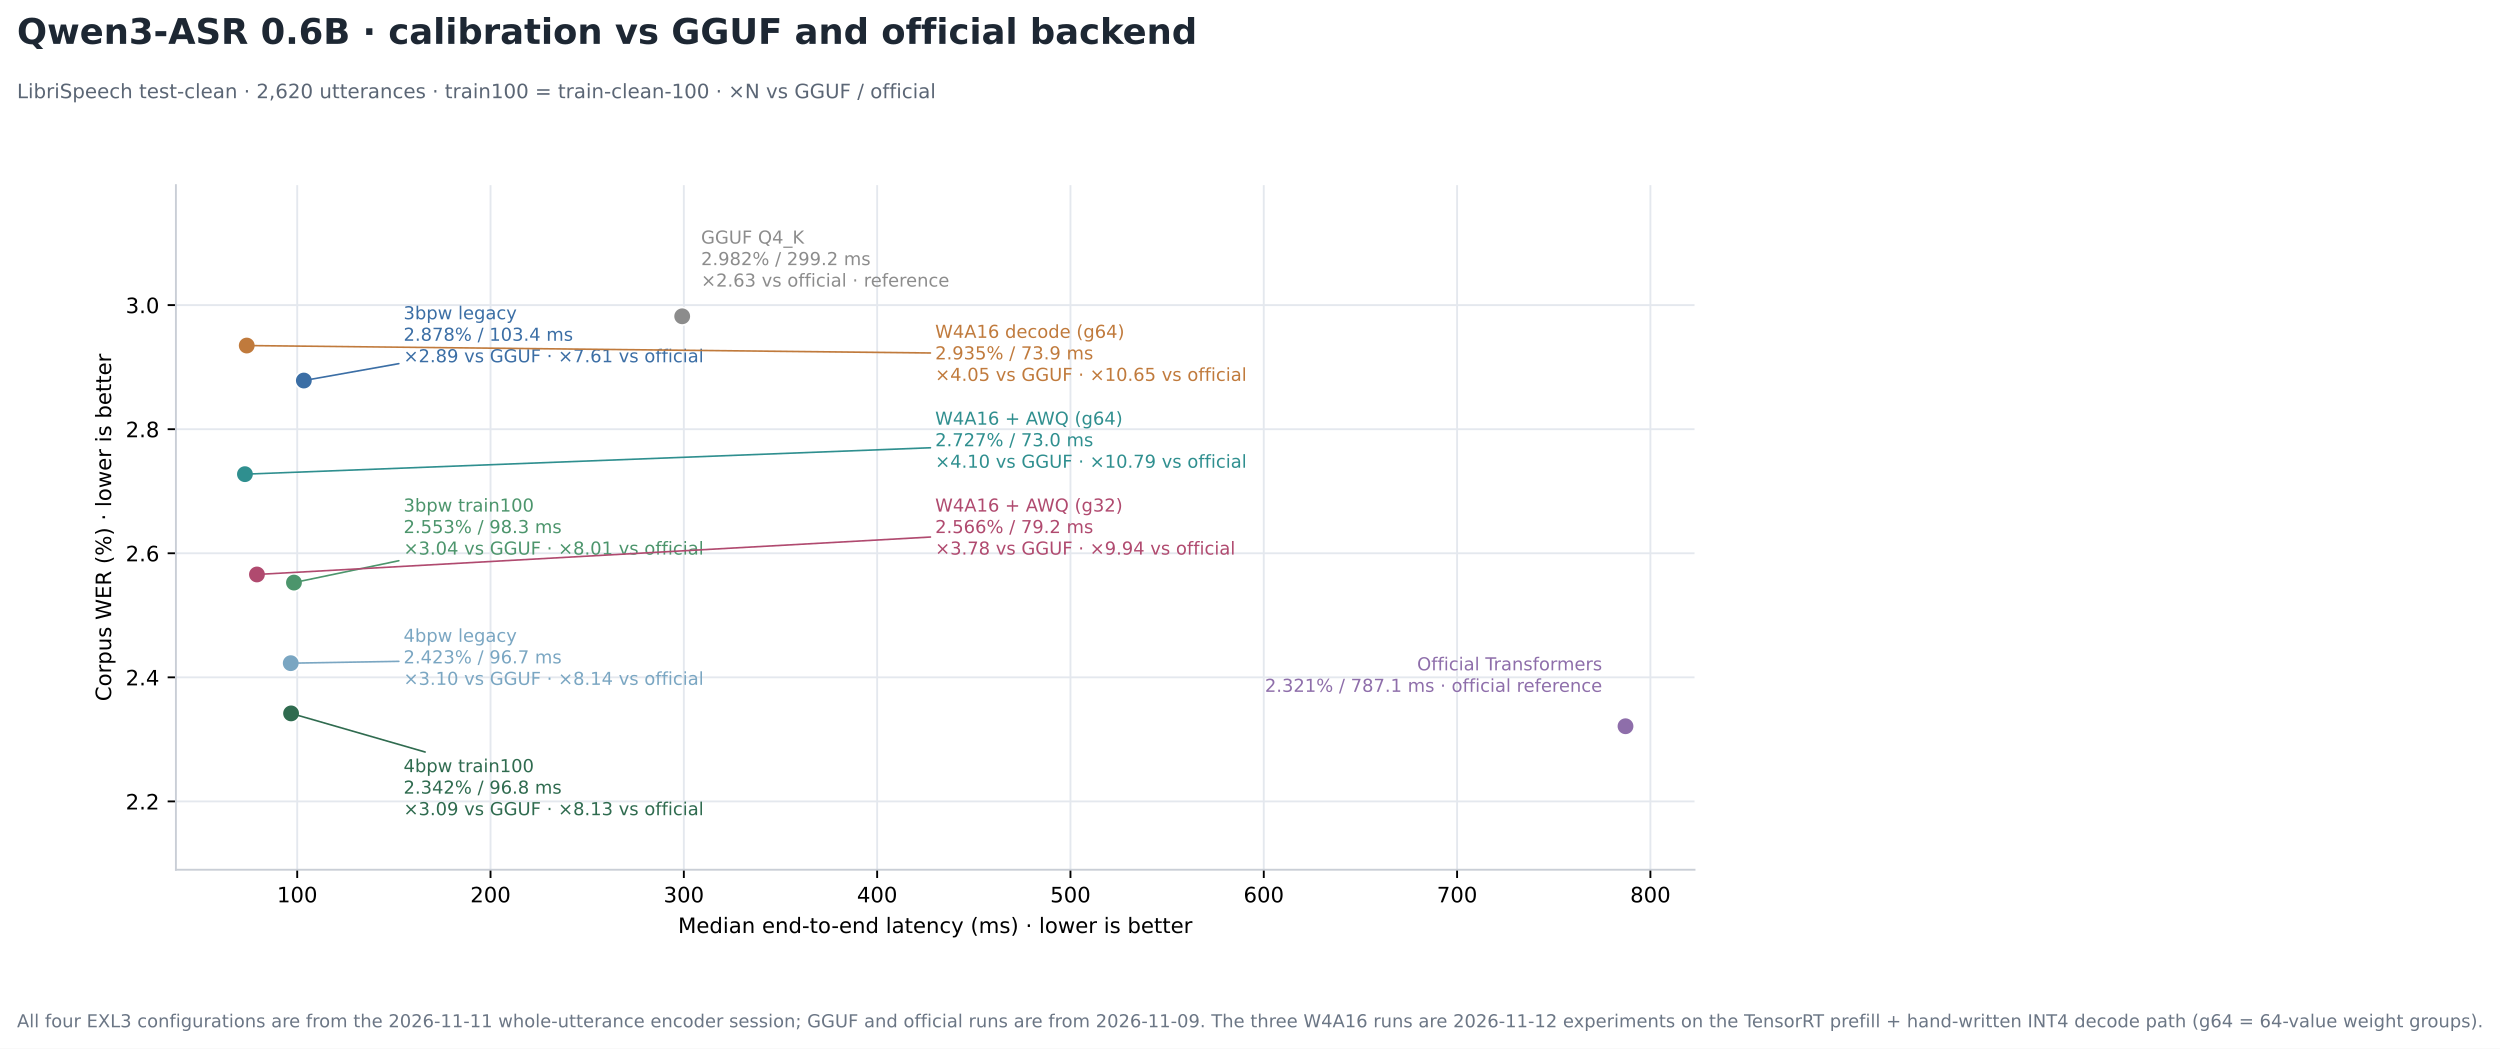
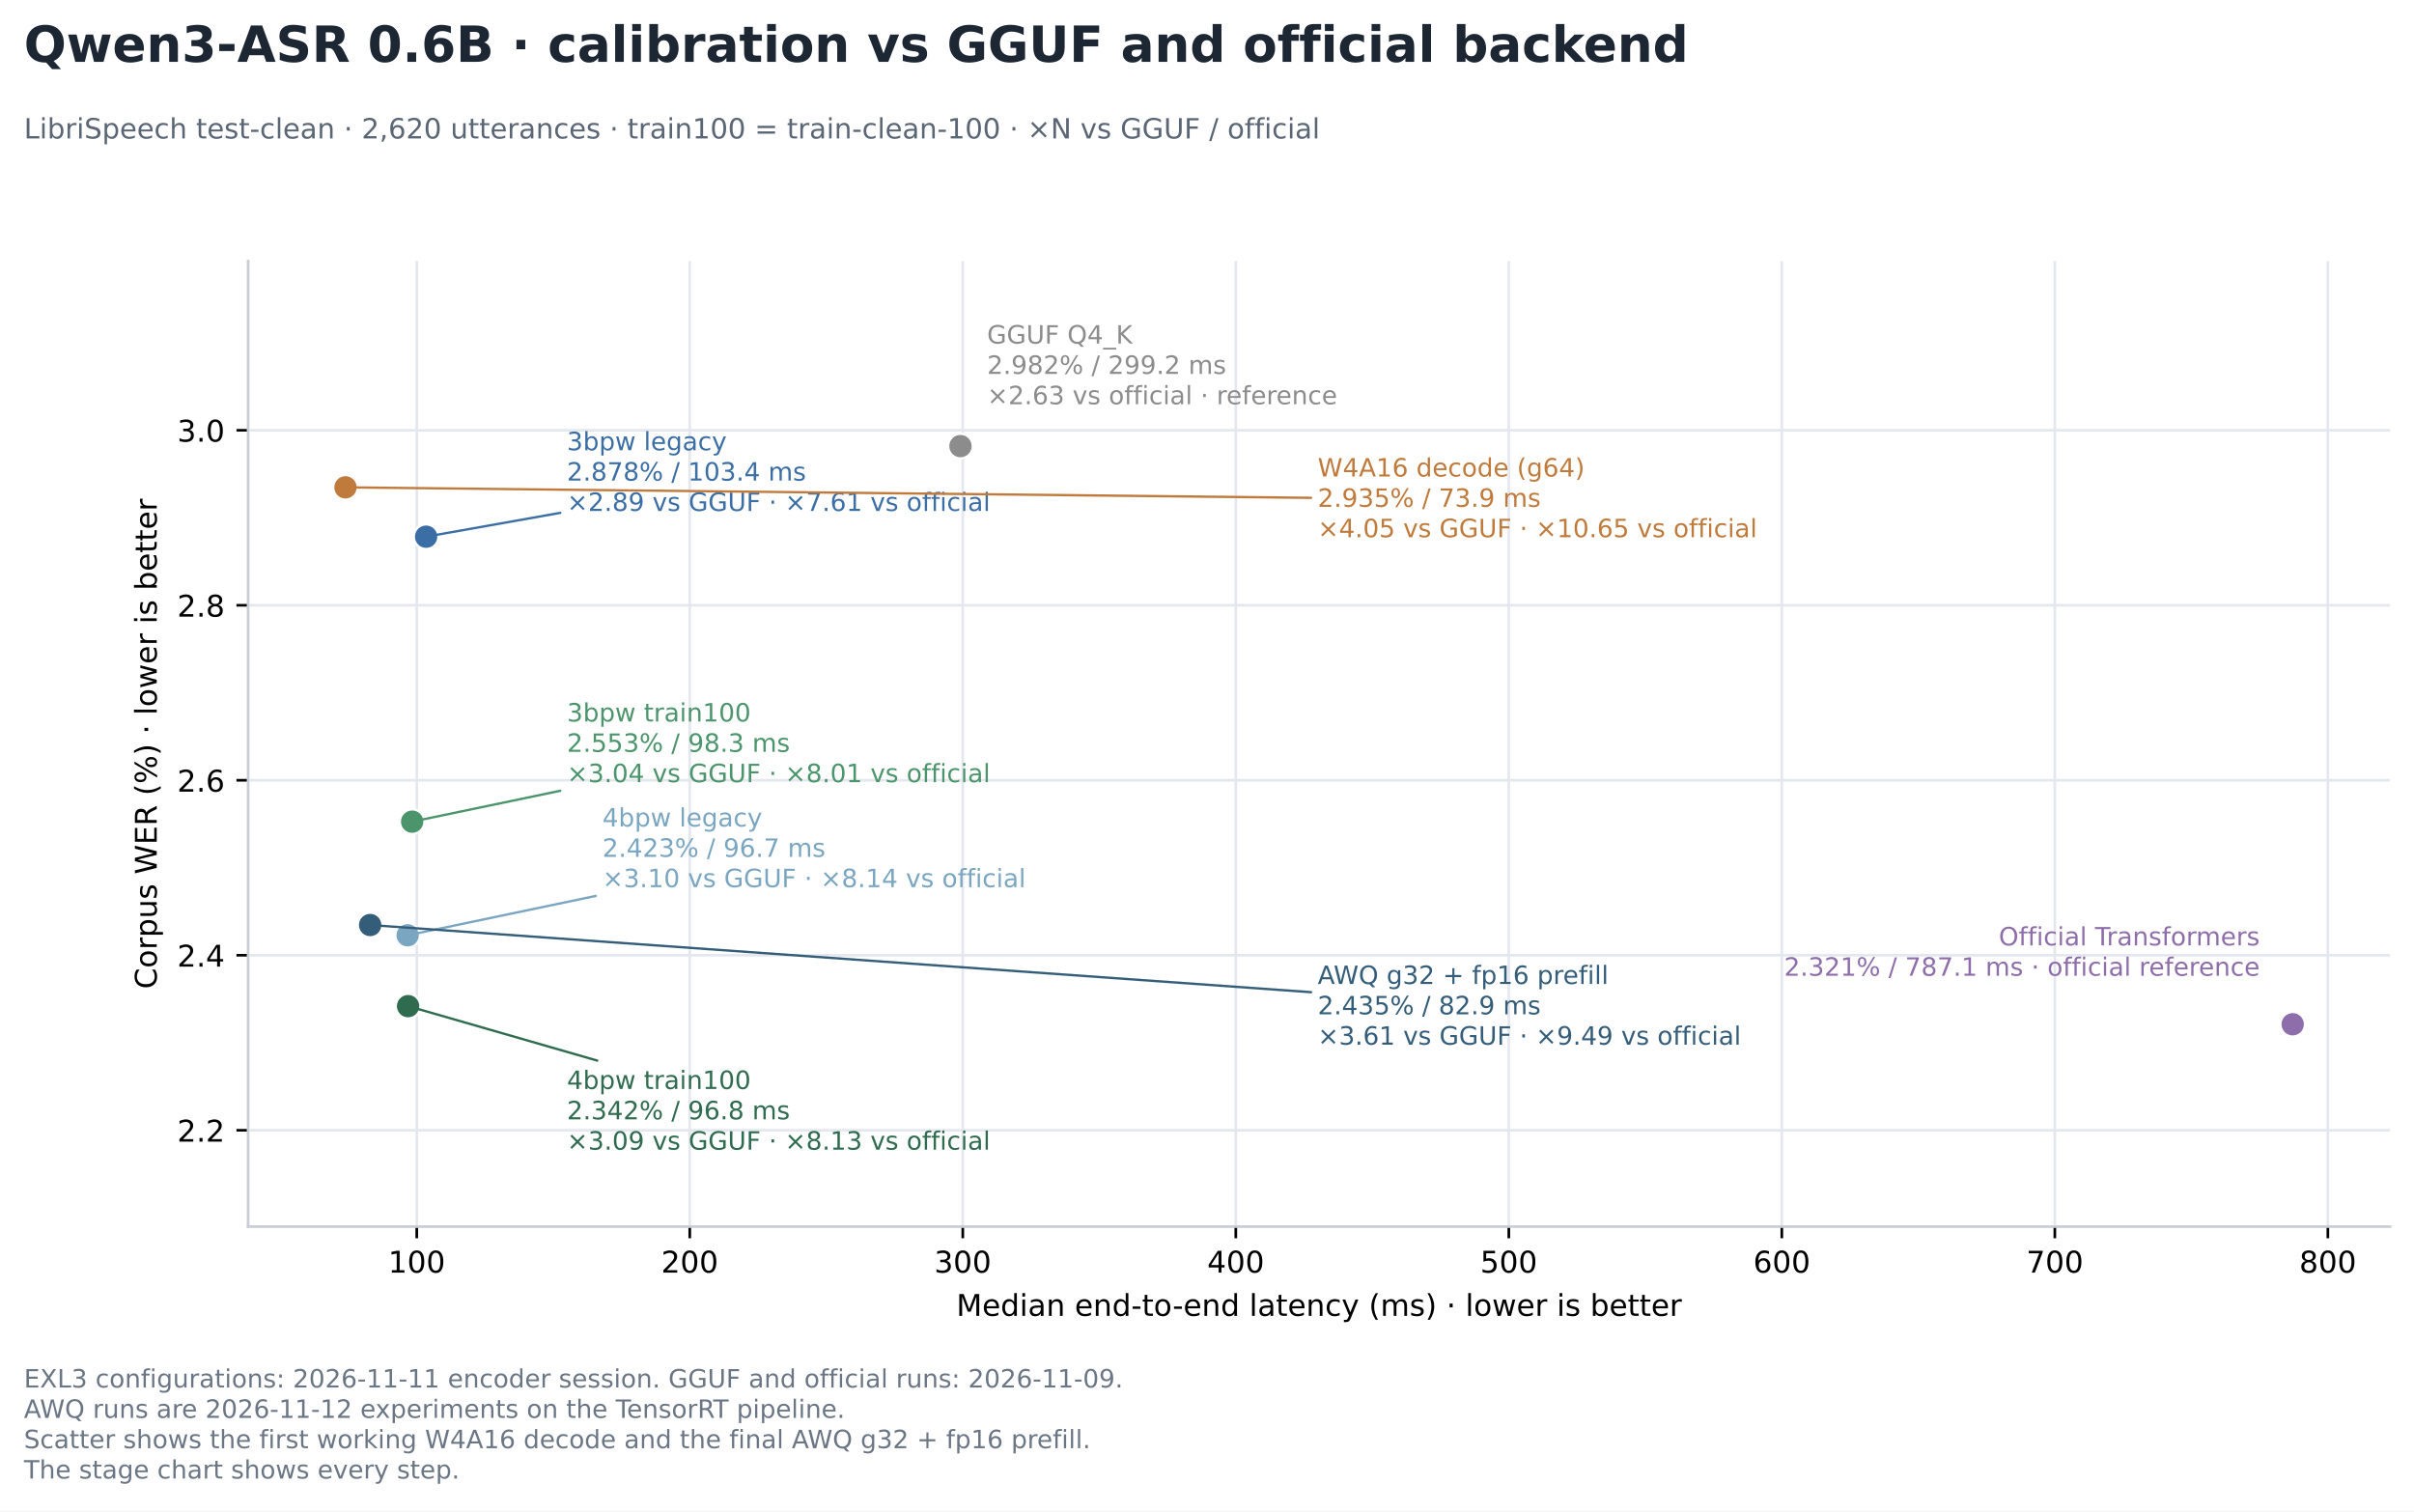
- <svg xmlns="http://www.w3.org/2000/svg" xmlns:xlink="http://www.w3.org/1999/xlink" width="1060.118pt" height="444.647pt" viewBox="0 0 1060.118 444.647" version="1.1">
+ <svg xmlns="http://www.w3.org/2000/svg" xmlns:xlink="http://www.w3.org/1999/xlink" width="725.76pt" height="454.342pt" viewBox="0 0 725.76 454.342" version="1.1">
  <defs>
    <style type="text/css">*{stroke-linejoin: round; stroke-linecap: butt}</style>
  </defs>
  <g id="figure_1">
    <g id="patch_1">
-       <path d="M 0 444.647 L 1060.118 444.647 L 1060.118 0 L 0 0 z " style="fill: #ffffff" />
+       <path d="M 0 454.342 L 725.76 454.342 L 725.76 0 L 0 0 z " style="fill: #ffffff" />
    </g>
    <g id="axes_1">
      <g id="patch_2">
        <path d="M 74.592 368.806 L 718.56 368.806 L 718.56 78.502 L 74.592 78.502 z " style="fill: #ffffff" />
      </g>
      <g id="matplotlib.axis_1">
        <g id="xtick_1">
          <g id="line2d_1">
-             <path d="M 126.031 368.806 L 126.031 78.502 " clip-path="url(#pb7c8c0ec8b)" style="fill: none; stroke: #e4e8ee; stroke-width: 0.8; stroke-linecap: square" />
+             <path d="M 125.294 368.806 L 125.294 78.502 " clip-path="url(#pd490fc5fcf)" style="fill: none; stroke: #e4e8ee; stroke-width: 0.8; stroke-linecap: square" />
          </g>
          <g id="line2d_2">
            <defs>
-               <path id="mf3221d4a2a" d="M 0 0 L 0 3.5 " style="stroke: #000000; stroke-width: 0.8" />
+               <path id="mea0644c648" d="M 0 0 L 0 3.5 " style="stroke: #000000; stroke-width: 0.8" />
            </defs>
            <g>
-               <use xlink:href="#mf3221d4a2a" x="126.031" y="368.806" style="stroke: #000000; stroke-width: 0.8" />
+               <use xlink:href="#mea0644c648" x="125.294" y="368.806" style="stroke: #000000; stroke-width: 0.8" />
            </g>
          </g>
          <g id="text_1">
-             <text style="font-size: 9px; font-family: 'DejaVu Sans'; text-anchor: middle" x="126.031" y="382.644" transform="rotate(-0 126.0313 382.6435)">100</text>
+             <text style="font-size: 9px; font-family: 'DejaVu Sans'; text-anchor: middle" x="125.294" y="382.644" transform="rotate(-0 125.2943 382.6435)">100</text>
          </g>
        </g>
        <g id="xtick_2">
          <g id="line2d_3">
-             <path d="M 208.005 368.806 L 208.005 78.502 " clip-path="url(#pb7c8c0ec8b)" style="fill: none; stroke: #e4e8ee; stroke-width: 0.8; stroke-linecap: square" />
+             <path d="M 207.375 368.806 L 207.375 78.502 " clip-path="url(#pd490fc5fcf)" style="fill: none; stroke: #e4e8ee; stroke-width: 0.8; stroke-linecap: square" />
          </g>
          <g id="line2d_4">
            <g>
-               <use xlink:href="#mf3221d4a2a" x="208.005" y="368.806" style="stroke: #000000; stroke-width: 0.8" />
+               <use xlink:href="#mea0644c648" x="207.375" y="368.806" style="stroke: #000000; stroke-width: 0.8" />
            </g>
          </g>
          <g id="text_2">
-             <text style="font-size: 9px; font-family: 'DejaVu Sans'; text-anchor: middle" x="208.005" y="382.644" transform="rotate(-0 208.005 382.6435)">200</text>
+             <text style="font-size: 9px; font-family: 'DejaVu Sans'; text-anchor: middle" x="207.375" y="382.644" transform="rotate(-0 207.3752 382.6435)">200</text>
          </g>
        </g>
        <g id="xtick_3">
          <g id="line2d_5">
-             <path d="M 289.979 368.806 L 289.979 78.502 " clip-path="url(#pb7c8c0ec8b)" style="fill: none; stroke: #e4e8ee; stroke-width: 0.8; stroke-linecap: square" />
+             <path d="M 289.456 368.806 L 289.456 78.502 " clip-path="url(#pd490fc5fcf)" style="fill: none; stroke: #e4e8ee; stroke-width: 0.8; stroke-linecap: square" />
          </g>
          <g id="line2d_6">
            <g>
-               <use xlink:href="#mf3221d4a2a" x="289.979" y="368.806" style="stroke: #000000; stroke-width: 0.8" />
+               <use xlink:href="#mea0644c648" x="289.456" y="368.806" style="stroke: #000000; stroke-width: 0.8" />
            </g>
          </g>
          <g id="text_3">
-             <text style="font-size: 9px; font-family: 'DejaVu Sans'; text-anchor: middle" x="289.979" y="382.644" transform="rotate(-0 289.9786 382.6435)">300</text>
+             <text style="font-size: 9px; font-family: 'DejaVu Sans'; text-anchor: middle" x="289.456" y="382.644" transform="rotate(-0 289.4561 382.6435)">300</text>
          </g>
        </g>
        <g id="xtick_4">
          <g id="line2d_7">
-             <path d="M 371.952 368.806 L 371.952 78.502 " clip-path="url(#pb7c8c0ec8b)" style="fill: none; stroke: #e4e8ee; stroke-width: 0.8; stroke-linecap: square" />
+             <path d="M 371.537 368.806 L 371.537 78.502 " clip-path="url(#pd490fc5fcf)" style="fill: none; stroke: #e4e8ee; stroke-width: 0.8; stroke-linecap: square" />
          </g>
          <g id="line2d_8">
            <g>
-               <use xlink:href="#mf3221d4a2a" x="371.952" y="368.806" style="stroke: #000000; stroke-width: 0.8" />
+               <use xlink:href="#mea0644c648" x="371.537" y="368.806" style="stroke: #000000; stroke-width: 0.8" />
            </g>
          </g>
          <g id="text_4">
-             <text style="font-size: 9px; font-family: 'DejaVu Sans'; text-anchor: middle" x="371.952" y="382.644" transform="rotate(-0 371.9523 382.6435)">400</text>
+             <text style="font-size: 9px; font-family: 'DejaVu Sans'; text-anchor: middle" x="371.537" y="382.644" transform="rotate(-0 371.537 382.6435)">400</text>
          </g>
        </g>
        <g id="xtick_5">
          <g id="line2d_9">
-             <path d="M 453.926 368.806 L 453.926 78.502 " clip-path="url(#pb7c8c0ec8b)" style="fill: none; stroke: #e4e8ee; stroke-width: 0.8; stroke-linecap: square" />
+             <path d="M 453.618 368.806 L 453.618 78.502 " clip-path="url(#pd490fc5fcf)" style="fill: none; stroke: #e4e8ee; stroke-width: 0.8; stroke-linecap: square" />
          </g>
          <g id="line2d_10">
            <g>
-               <use xlink:href="#mf3221d4a2a" x="453.926" y="368.806" style="stroke: #000000; stroke-width: 0.8" />
+               <use xlink:href="#mea0644c648" x="453.618" y="368.806" style="stroke: #000000; stroke-width: 0.8" />
            </g>
          </g>
          <g id="text_5">
-             <text style="font-size: 9px; font-family: 'DejaVu Sans'; text-anchor: middle" x="453.926" y="382.644" transform="rotate(-0 453.9259 382.6435)">500</text>
+             <text style="font-size: 9px; font-family: 'DejaVu Sans'; text-anchor: middle" x="453.618" y="382.644" transform="rotate(-0 453.618 382.6435)">500</text>
          </g>
        </g>
        <g id="xtick_6">
          <g id="line2d_11">
-             <path d="M 535.9 368.806 L 535.9 78.502 " clip-path="url(#pb7c8c0ec8b)" style="fill: none; stroke: #e4e8ee; stroke-width: 0.8; stroke-linecap: square" />
+             <path d="M 535.699 368.806 L 535.699 78.502 " clip-path="url(#pd490fc5fcf)" style="fill: none; stroke: #e4e8ee; stroke-width: 0.8; stroke-linecap: square" />
          </g>
          <g id="line2d_12">
            <g>
-               <use xlink:href="#mf3221d4a2a" x="535.9" y="368.806" style="stroke: #000000; stroke-width: 0.8" />
+               <use xlink:href="#mea0644c648" x="535.699" y="368.806" style="stroke: #000000; stroke-width: 0.8" />
            </g>
          </g>
          <g id="text_6">
-             <text style="font-size: 9px; font-family: 'DejaVu Sans'; text-anchor: middle" x="535.9" y="382.644" transform="rotate(-0 535.8996 382.6435)">600</text>
+             <text style="font-size: 9px; font-family: 'DejaVu Sans'; text-anchor: middle" x="535.699" y="382.644" transform="rotate(-0 535.6989 382.6435)">600</text>
          </g>
        </g>
        <g id="xtick_7">
          <g id="line2d_13">
-             <path d="M 617.873 368.806 L 617.873 78.502 " clip-path="url(#pb7c8c0ec8b)" style="fill: none; stroke: #e4e8ee; stroke-width: 0.8; stroke-linecap: square" />
+             <path d="M 617.78 368.806 L 617.78 78.502 " clip-path="url(#pd490fc5fcf)" style="fill: none; stroke: #e4e8ee; stroke-width: 0.8; stroke-linecap: square" />
          </g>
          <g id="line2d_14">
            <g>
-               <use xlink:href="#mf3221d4a2a" x="617.873" y="368.806" style="stroke: #000000; stroke-width: 0.8" />
+               <use xlink:href="#mea0644c648" x="617.78" y="368.806" style="stroke: #000000; stroke-width: 0.8" />
            </g>
          </g>
          <g id="text_7">
-             <text style="font-size: 9px; font-family: 'DejaVu Sans'; text-anchor: middle" x="617.873" y="382.644" transform="rotate(-0 617.8732 382.6435)">700</text>
+             <text style="font-size: 9px; font-family: 'DejaVu Sans'; text-anchor: middle" x="617.78" y="382.644" transform="rotate(-0 617.7798 382.6435)">700</text>
          </g>
        </g>
        <g id="xtick_8">
          <g id="line2d_15">
-             <path d="M 699.847 368.806 L 699.847 78.502 " clip-path="url(#pb7c8c0ec8b)" style="fill: none; stroke: #e4e8ee; stroke-width: 0.8; stroke-linecap: square" />
+             <path d="M 699.861 368.806 L 699.861 78.502 " clip-path="url(#pd490fc5fcf)" style="fill: none; stroke: #e4e8ee; stroke-width: 0.8; stroke-linecap: square" />
          </g>
          <g id="line2d_16">
            <g>
-               <use xlink:href="#mf3221d4a2a" x="699.847" y="368.806" style="stroke: #000000; stroke-width: 0.8" />
+               <use xlink:href="#mea0644c648" x="699.861" y="368.806" style="stroke: #000000; stroke-width: 0.8" />
            </g>
          </g>
          <g id="text_8">
-             <text style="font-size: 9px; font-family: 'DejaVu Sans'; text-anchor: middle" x="699.847" y="382.644" transform="rotate(-0 699.8469 382.6435)">800</text>
+             <text style="font-size: 9px; font-family: 'DejaVu Sans'; text-anchor: middle" x="699.861" y="382.644" transform="rotate(-0 699.8607 382.6435)">800</text>
          </g>
        </g>
        <g id="text_9">
          <text style="font-size: 9px; font-family: 'DejaVu Sans'; text-anchor: middle" x="396.576" y="395.644" transform="rotate(-0 396.576 395.6442)">Median end-to-end latency (ms) · lower is better</text>
        </g>
      </g>
      <g id="matplotlib.axis_2">
        <g id="ytick_1">
          <g id="line2d_17">
-             <path d="M 74.592 339.838 L 718.56 339.838 " clip-path="url(#pb7c8c0ec8b)" style="fill: none; stroke: #e4e8ee; stroke-width: 0.8; stroke-linecap: square" />
+             <path d="M 74.592 339.838 L 718.56 339.838 " clip-path="url(#pd490fc5fcf)" style="fill: none; stroke: #e4e8ee; stroke-width: 0.8; stroke-linecap: square" />
          </g>
          <g id="line2d_18">
            <defs>
-               <path id="m99e7ab697a" d="M 0 0 L -3.5 0 " style="stroke: #000000; stroke-width: 0.8" />
+               <path id="m49aa8fc866" d="M 0 0 L -3.5 0 " style="stroke: #000000; stroke-width: 0.8" />
            </defs>
            <g>
-               <use xlink:href="#m99e7ab697a" x="74.592" y="339.838" style="stroke: #000000; stroke-width: 0.8" />
+               <use xlink:href="#m49aa8fc866" x="74.592" y="339.838" style="stroke: #000000; stroke-width: 0.8" />
            </g>
          </g>
          <g id="text_10">
            <text style="font-size: 9px; font-family: 'DejaVu Sans'; text-anchor: end" x="67.592" y="343.257" transform="rotate(-0 67.592 343.2571)">2.2</text>
          </g>
        </g>
        <g id="ytick_2">
          <g id="line2d_19">
-             <path d="M 74.592 287.222 L 718.56 287.222 " clip-path="url(#pb7c8c0ec8b)" style="fill: none; stroke: #e4e8ee; stroke-width: 0.8; stroke-linecap: square" />
+             <path d="M 74.592 287.222 L 718.56 287.222 " clip-path="url(#pd490fc5fcf)" style="fill: none; stroke: #e4e8ee; stroke-width: 0.8; stroke-linecap: square" />
          </g>
          <g id="line2d_20">
            <g>
-               <use xlink:href="#m99e7ab697a" x="74.592" y="287.222" style="stroke: #000000; stroke-width: 0.8" />
+               <use xlink:href="#m49aa8fc866" x="74.592" y="287.222" style="stroke: #000000; stroke-width: 0.8" />
            </g>
          </g>
          <g id="text_11">
            <text style="font-size: 9px; font-family: 'DejaVu Sans'; text-anchor: end" x="67.592" y="290.641" transform="rotate(-0 67.592 290.6411)">2.4</text>
          </g>
        </g>
        <g id="ytick_3">
          <g id="line2d_21">
-             <path d="M 74.592 234.606 L 718.56 234.606 " clip-path="url(#pb7c8c0ec8b)" style="fill: none; stroke: #e4e8ee; stroke-width: 0.8; stroke-linecap: square" />
+             <path d="M 74.592 234.606 L 718.56 234.606 " clip-path="url(#pd490fc5fcf)" style="fill: none; stroke: #e4e8ee; stroke-width: 0.8; stroke-linecap: square" />
          </g>
          <g id="line2d_22">
            <g>
-               <use xlink:href="#m99e7ab697a" x="74.592" y="234.606" style="stroke: #000000; stroke-width: 0.8" />
+               <use xlink:href="#m49aa8fc866" x="74.592" y="234.606" style="stroke: #000000; stroke-width: 0.8" />
            </g>
          </g>
          <g id="text_12">
            <text style="font-size: 9px; font-family: 'DejaVu Sans'; text-anchor: end" x="67.592" y="238.025" transform="rotate(-0 67.592 238.0252)">2.6</text>
          </g>
        </g>
        <g id="ytick_4">
          <g id="line2d_23">
-             <path d="M 74.592 181.99 L 718.56 181.99 " clip-path="url(#pb7c8c0ec8b)" style="fill: none; stroke: #e4e8ee; stroke-width: 0.8; stroke-linecap: square" />
+             <path d="M 74.592 181.99 L 718.56 181.99 " clip-path="url(#pd490fc5fcf)" style="fill: none; stroke: #e4e8ee; stroke-width: 0.8; stroke-linecap: square" />
          </g>
          <g id="line2d_24">
            <g>
-               <use xlink:href="#m99e7ab697a" x="74.592" y="181.99" style="stroke: #000000; stroke-width: 0.8" />
+               <use xlink:href="#m49aa8fc866" x="74.592" y="181.99" style="stroke: #000000; stroke-width: 0.8" />
            </g>
          </g>
          <g id="text_13">
            <text style="font-size: 9px; font-family: 'DejaVu Sans'; text-anchor: end" x="67.592" y="185.409" transform="rotate(-0 67.592 185.4092)">2.8</text>
          </g>
        </g>
        <g id="ytick_5">
          <g id="line2d_25">
-             <path d="M 74.592 129.374 L 718.56 129.374 " clip-path="url(#pb7c8c0ec8b)" style="fill: none; stroke: #e4e8ee; stroke-width: 0.8; stroke-linecap: square" />
+             <path d="M 74.592 129.374 L 718.56 129.374 " clip-path="url(#pd490fc5fcf)" style="fill: none; stroke: #e4e8ee; stroke-width: 0.8; stroke-linecap: square" />
          </g>
          <g id="line2d_26">
            <g>
-               <use xlink:href="#m99e7ab697a" x="74.592" y="129.374" style="stroke: #000000; stroke-width: 0.8" />
+               <use xlink:href="#m49aa8fc866" x="74.592" y="129.374" style="stroke: #000000; stroke-width: 0.8" />
            </g>
          </g>
          <g id="text_14">
            <text style="font-size: 9px; font-family: 'DejaVu Sans'; text-anchor: end" x="67.592" y="132.793" transform="rotate(-0 67.592 132.7933)">3.0</text>
          </g>
        </g>
        <g id="text_15">
          <text style="font-size: 9px; font-family: 'DejaVu Sans'; text-anchor: middle" x="47.117" y="223.654" transform="rotate(-90 47.11708 223.6537)">Corpus WER (%) · lower is better</text>
        </g>
      </g>
      <g id="patch_3">
        <path d="M 74.592 368.806 L 74.592 78.502 " style="fill: none; stroke: #c9ced6; stroke-width: 0.8; stroke-linejoin: miter; stroke-linecap: square" />
      </g>
      <g id="patch_4">
        <path d="M 74.592 368.806 L 718.56 368.806 " style="fill: none; stroke: #c9ced6; stroke-width: 0.8; stroke-linejoin: miter; stroke-linecap: square" />
      </g>
      <g id="PathCollection_1">
        <defs>
-           <path id="m278f2987a8" d="M 0 3.708 C 0.983 3.708 1.927 3.317 2.622 2.622 C 3.317 1.927 3.708 0.983 3.708 0 C 3.708 -0.983 3.317 -1.927 2.622 -2.622 C 1.927 -3.317 0.983 -3.708 0 -3.708 C -0.983 -3.708 -1.927 -3.317 -2.622 -2.622 C -3.317 -1.927 -3.708 -0.983 -3.708 0 C -3.708 0.983 -3.317 1.927 -2.622 2.622 C -1.927 3.317 -0.983 3.708 0 3.708 z " style="stroke: #ffffff; stroke-width: 0.7" />
-         </defs>
-         <g clip-path="url(#pb7c8c0ec8b)">
-           <use xlink:href="#m278f2987a8" x="128.846" y="161.368" style="fill: #3b6ea5; stroke: #ffffff; stroke-width: 0.7" />
+           <path id="m7eb6659018" d="M 0 3.708 C 0.983 3.708 1.927 3.317 2.622 2.622 C 3.317 1.927 3.708 0.983 3.708 0 C 3.708 -0.983 3.317 -1.927 2.622 -2.622 C 1.927 -3.317 0.983 -3.708 0 -3.708 C -0.983 -3.708 -1.927 -3.317 -2.622 -2.622 C -3.317 -1.927 -3.708 -0.983 -3.708 0 C -3.708 0.983 -3.317 1.927 -2.622 2.622 C -1.927 3.317 -0.983 3.708 0 3.708 z " style="stroke: #ffffff; stroke-width: 0.7" />
+         </defs>
+         <g clip-path="url(#pd490fc5fcf)">
+           <use xlink:href="#m7eb6659018" x="128.112" y="161.368" style="fill: #3b6ea5; stroke: #ffffff; stroke-width: 0.7" />
        </g>
      </g>
      <g id="patch_5">
-         <path d="M 169.114 154.201 Q 150.457 157.522 131.8 160.842 " style="fill: none; stroke: #3b6ea5; stroke-width: 0.7; stroke-linecap: round" />
+         <path d="M 168.44 154.194 Q 149.752 157.519 131.063 160.843 " style="fill: none; stroke: #3b6ea5; stroke-width: 0.7; stroke-linecap: round" />
      </g>
      <g id="text_16">
-         <text style="font-size: 7.6px; font-family: 'DejaVu Sans'; fill: #3b6ea5" transform="translate(171.1168 135.381)">3bpw legacy</text>
-         <text style="font-size: 7.6px; font-family: 'DejaVu Sans'; fill: #3b6ea5" transform="translate(171.1168 144.5025)">2.878% / 103.4 ms</text>
-         <text style="font-size: 7.6px; font-family: 'DejaVu Sans'; fill: #3b6ea5" transform="translate(171.1168 153.6246)">×2.89 vs GGUF · ×7.61 vs official</text>
+         <text style="font-size: 7.6px; font-family: 'DejaVu Sans'; fill: #3b6ea5" transform="translate(170.4388 135.381)">3bpw legacy</text>
+         <text style="font-size: 7.6px; font-family: 'DejaVu Sans'; fill: #3b6ea5" transform="translate(170.4388 144.5025)">2.878% / 103.4 ms</text>
+         <text style="font-size: 7.6px; font-family: 'DejaVu Sans'; fill: #3b6ea5" transform="translate(170.4388 153.6246)">×2.89 vs GGUF · ×7.61 vs official</text>
      </g>
      <g id="PathCollection_2">
        <defs>
-           <path id="m6a870e6490" d="M 0 3.708 C 0.983 3.708 1.927 3.317 2.622 2.622 C 3.317 1.927 3.708 0.983 3.708 0 C 3.708 -0.983 3.317 -1.927 2.622 -2.622 C 1.927 -3.317 0.983 -3.708 0 -3.708 C -0.983 -3.708 -1.927 -3.317 -2.622 -2.622 C -3.317 -1.927 -3.708 -0.983 -3.708 0 C -3.708 0.983 -3.317 1.927 -2.622 2.622 C -1.927 3.317 -0.983 3.708 0 3.708 z " style="stroke: #ffffff; stroke-width: 0.7" />
-         </defs>
-         <g clip-path="url(#pb7c8c0ec8b)">
-           <use xlink:href="#m6a870e6490" x="124.654" y="247.047" style="fill: #4c956c; stroke: #ffffff; stroke-width: 0.7" />
+           <path id="mfa6d150309" d="M 0 3.708 C 0.983 3.708 1.927 3.317 2.622 2.622 C 3.317 1.927 3.708 0.983 3.708 0 C 3.708 -0.983 3.317 -1.927 2.622 -2.622 C 1.927 -3.317 0.983 -3.708 0 -3.708 C -0.983 -3.708 -1.927 -3.317 -2.622 -2.622 C -3.317 -1.927 -3.708 -0.983 -3.708 0 C -3.708 0.983 -3.317 1.927 -2.622 2.622 C -1.927 3.317 -0.983 3.708 0 3.708 z " style="stroke: #ffffff; stroke-width: 0.7" />
+         </defs>
+         <g clip-path="url(#pd490fc5fcf)">
+           <use xlink:href="#mfa6d150309" x="123.915" y="247.047" style="fill: #4c956c; stroke: #ffffff; stroke-width: 0.7" />
        </g>
      </g>
      <g id="patch_6">
-         <path d="M 169.116 237.769 Q 148.355 242.101 127.593 246.434 " style="fill: none; stroke: #4c956c; stroke-width: 0.7; stroke-linecap: round" />
+         <path d="M 168.435 237.762 Q 147.644 242.098 126.853 246.434 " style="fill: none; stroke: #4c956c; stroke-width: 0.7; stroke-linecap: round" />
      </g>
      <g id="text_17">
-         <text style="font-size: 7.6px; font-family: 'DejaVu Sans'; fill: #4c956c" transform="translate(171.1168 216.9358)">3bpw train100</text>
-         <text style="font-size: 7.6px; font-family: 'DejaVu Sans'; fill: #4c956c" transform="translate(171.1168 226.0573)">2.553% / 98.3 ms</text>
-         <text style="font-size: 7.6px; font-family: 'DejaVu Sans'; fill: #4c956c" transform="translate(171.1168 235.1793)">×3.04 vs GGUF · ×8.01 vs official</text>
+         <text style="font-size: 7.6px; font-family: 'DejaVu Sans'; fill: #4c956c" transform="translate(170.4388 216.9358)">3bpw train100</text>
+         <text style="font-size: 7.6px; font-family: 'DejaVu Sans'; fill: #4c956c" transform="translate(170.4388 226.0573)">2.553% / 98.3 ms</text>
+         <text style="font-size: 7.6px; font-family: 'DejaVu Sans'; fill: #4c956c" transform="translate(170.4388 235.1793)">×3.04 vs GGUF · ×8.01 vs official</text>
      </g>
      <g id="PathCollection_3">
        <defs>
-           <path id="m9025dc3f6b" d="M 0 3.708 C 0.983 3.708 1.927 3.317 2.622 2.622 C 3.317 1.927 3.708 0.983 3.708 0 C 3.708 -0.983 3.317 -1.927 2.622 -2.622 C 1.927 -3.317 0.983 -3.708 0 -3.708 C -0.983 -3.708 -1.927 -3.317 -2.622 -2.622 C -3.317 -1.927 -3.708 -0.983 -3.708 0 C -3.708 0.983 -3.317 1.927 -2.622 2.622 C -1.927 3.317 -0.983 3.708 0 3.708 z " style="stroke: #ffffff; stroke-width: 0.7" />
-         </defs>
-         <g clip-path="url(#pb7c8c0ec8b)">
-           <use xlink:href="#m9025dc3f6b" x="123.288" y="281.22" style="fill: #7aa6c2; stroke: #ffffff; stroke-width: 0.7" />
+           <path id="mf4fa131744" d="M 0 3.708 C 0.983 3.708 1.927 3.317 2.622 2.622 C 3.317 1.927 3.708 0.983 3.708 0 C 3.708 -0.983 3.317 -1.927 2.622 -2.622 C 1.927 -3.317 0.983 -3.708 0 -3.708 C -0.983 -3.708 -1.927 -3.317 -2.622 -2.622 C -3.317 -1.927 -3.708 -0.983 -3.708 0 C -3.708 0.983 -3.317 1.927 -2.622 2.622 C -1.927 3.317 -0.983 3.708 0 3.708 z " style="stroke: #ffffff; stroke-width: 0.7" />
+         </defs>
+         <g clip-path="url(#pd490fc5fcf)">
+           <use xlink:href="#mf4fa131744" x="122.547" y="281.22" style="fill: #7aa6c2; stroke: #ffffff; stroke-width: 0.7" />
        </g>
      </g>
      <g id="patch_7">
-         <path d="M 169.118 280.442 Q 147.704 280.806 126.289 281.169 " style="fill: none; stroke: #7aa6c2; stroke-width: 0.7; stroke-linecap: round" />
+         <path d="M 179.107 269.381 Q 152.296 274.993 125.485 280.605 " style="fill: none; stroke: #7aa6c2; stroke-width: 0.7; stroke-linecap: round" />
      </g>
      <g id="text_18">
-         <text style="font-size: 7.6px; font-family: 'DejaVu Sans'; fill: #7aa6c2" transform="translate(171.1168 272.1825)">4bpw legacy</text>
-         <text style="font-size: 7.6px; font-family: 'DejaVu Sans'; fill: #7aa6c2" transform="translate(171.1168 281.304)">2.423% / 96.7 ms</text>
-         <text style="font-size: 7.6px; font-family: 'DejaVu Sans'; fill: #7aa6c2" transform="translate(171.1168 290.4261)">×3.10 vs GGUF · ×8.14 vs official</text>
+         <text style="font-size: 7.6px; font-family: 'DejaVu Sans'; fill: #7aa6c2" transform="translate(181.1093 248.5054)">4bpw legacy</text>
+         <text style="font-size: 7.6px; font-family: 'DejaVu Sans'; fill: #7aa6c2" transform="translate(181.1093 257.6268)">2.423% / 96.7 ms</text>
+         <text style="font-size: 7.6px; font-family: 'DejaVu Sans'; fill: #7aa6c2" transform="translate(181.1093 266.7489)">×3.10 vs GGUF · ×8.14 vs official</text>
      </g>
      <g id="PathCollection_4">
        <defs>
-           <path id="m90f51d2094" d="M 0 3.708 C 0.983 3.708 1.927 3.317 2.622 2.622 C 3.317 1.927 3.708 0.983 3.708 0 C 3.708 -0.983 3.317 -1.927 2.622 -2.622 C 1.927 -3.317 0.983 -3.708 0 -3.708 C -0.983 -3.708 -1.927 -3.317 -2.622 -2.622 C -3.317 -1.927 -3.708 -0.983 -3.708 0 C -3.708 0.983 -3.317 1.927 -2.622 2.622 C -1.927 3.317 -0.983 3.708 0 3.708 z " style="stroke: #ffffff; stroke-width: 0.7" />
-         </defs>
-         <g clip-path="url(#pb7c8c0ec8b)">
-           <use xlink:href="#m90f51d2094" x="123.43" y="302.516" style="fill: #2f6b4f; stroke: #ffffff; stroke-width: 0.7" />
+           <path id="m2cd4d97a6e" d="M 0 3.708 C 0.983 3.708 1.927 3.317 2.622 2.622 C 3.317 1.927 3.708 0.983 3.708 0 C 3.708 -0.983 3.317 -1.927 2.622 -2.622 C 1.927 -3.317 0.983 -3.708 0 -3.708 C -0.983 -3.708 -1.927 -3.317 -2.622 -2.622 C -3.317 -1.927 -3.708 -0.983 -3.708 0 C -3.708 0.983 -3.317 1.927 -2.622 2.622 C -1.927 3.317 -0.983 3.708 0 3.708 z " style="stroke: #ffffff; stroke-width: 0.7" />
+         </defs>
+         <g clip-path="url(#pd490fc5fcf)">
+           <use xlink:href="#m2cd4d97a6e" x="122.69" y="302.516" style="fill: #2f6b4f; stroke: #ffffff; stroke-width: 0.7" />
        </g>
      </g>
      <g id="patch_8">
-         <path d="M 180.272 318.893 Q 153.293 311.12 126.313 303.346 " style="fill: none; stroke: #2f6b4f; stroke-width: 0.7; stroke-linecap: round" />
+         <path d="M 179.563 318.893 Q 152.569 311.12 125.574 303.346 " style="fill: none; stroke: #2f6b4f; stroke-width: 0.7; stroke-linecap: round" />
      </g>
      <g id="text_19">
-         <text style="font-size: 7.6px; font-family: 'DejaVu Sans'; fill: #2f6b4f" transform="translate(171.1168 327.4293)">4bpw train100</text>
-         <text style="font-size: 7.6px; font-family: 'DejaVu Sans'; fill: #2f6b4f" transform="translate(171.1168 336.5508)">2.342% / 96.8 ms</text>
-         <text style="font-size: 7.6px; font-family: 'DejaVu Sans'; fill: #2f6b4f" transform="translate(171.1168 345.6729)">×3.09 vs GGUF · ×8.13 vs official</text>
+         <text style="font-size: 7.6px; font-family: 'DejaVu Sans'; fill: #2f6b4f" transform="translate(170.4388 327.4293)">4bpw train100</text>
+         <text style="font-size: 7.6px; font-family: 'DejaVu Sans'; fill: #2f6b4f" transform="translate(170.4388 336.5508)">2.342% / 96.8 ms</text>
+         <text style="font-size: 7.6px; font-family: 'DejaVu Sans'; fill: #2f6b4f" transform="translate(170.4388 345.6729)">×3.09 vs GGUF · ×8.13 vs official</text>
      </g>
      <g id="PathCollection_5">
        <defs>
-           <path id="mec39806205" d="M 0 3.708 C 0.983 3.708 1.927 3.317 2.622 2.622 C 3.317 1.927 3.708 0.983 3.708 0 C 3.708 -0.983 3.317 -1.927 2.622 -2.622 C 1.927 -3.317 0.983 -3.708 0 -3.708 C -0.983 -3.708 -1.927 -3.317 -2.622 -2.622 C -3.317 -1.927 -3.708 -0.983 -3.708 0 C -3.708 0.983 -3.317 1.927 -2.622 2.622 C -1.927 3.317 -0.983 3.708 0 3.708 z " style="stroke: #ffffff; stroke-width: 0.7" />
-         </defs>
-         <g clip-path="url(#pb7c8c0ec8b)">
-           <use xlink:href="#mec39806205" x="104.628" y="146.527" style="fill: #c07a3c; stroke: #ffffff; stroke-width: 0.7" />
+           <path id="m7a445ed004" d="M 0 3.708 C 0.983 3.708 1.927 3.317 2.622 2.622 C 3.317 1.927 3.708 0.983 3.708 0 C 3.708 -0.983 3.317 -1.927 2.622 -2.622 C 1.927 -3.317 0.983 -3.708 0 -3.708 C -0.983 -3.708 -1.927 -3.317 -2.622 -2.622 C -3.317 -1.927 -3.708 -0.983 -3.708 0 C -3.708 0.983 -3.317 1.927 -2.622 2.622 C -1.927 3.317 -0.983 3.708 0 3.708 z " style="stroke: #ffffff; stroke-width: 0.7" />
+         </defs>
+         <g clip-path="url(#pd490fc5fcf)">
+           <use xlink:href="#m7a445ed004" x="103.863" y="146.527" style="fill: #c07a3c; stroke: #ffffff; stroke-width: 0.7" />
        </g>
      </g>
      <g id="patch_9">
-         <path d="M 394.545 149.681 Q 251.089 148.12 107.632 146.56 " style="fill: none; stroke: #c07a3c; stroke-width: 0.7; stroke-linecap: round" />
+         <path d="M 394.161 149.682 Q 250.511 148.121 106.862 146.56 " style="fill: none; stroke: #c07a3c; stroke-width: 0.7; stroke-linecap: round" />
      </g>
      <g id="text_20">
-         <text style="font-size: 7.6px; font-family: 'DejaVu Sans'; fill: #c07a3c" transform="translate(396.5444 143.2734)">W4A16 decode (g64)</text>
-         <text style="font-size: 7.6px; font-family: 'DejaVu Sans'; fill: #c07a3c" transform="translate(396.5444 152.3949)">2.935% / 73.9 ms</text>
-         <text style="font-size: 7.6px; font-family: 'DejaVu Sans'; fill: #c07a3c" transform="translate(396.5444 161.517)">×4.05 vs GGUF · ×10.65 vs official</text>
+         <text style="font-size: 7.6px; font-family: 'DejaVu Sans'; fill: #c07a3c" transform="translate(396.1613 143.2734)">W4A16 decode (g64)</text>
+         <text style="font-size: 7.6px; font-family: 'DejaVu Sans'; fill: #c07a3c" transform="translate(396.1613 152.3949)">2.935% / 73.9 ms</text>
+         <text style="font-size: 7.6px; font-family: 'DejaVu Sans'; fill: #c07a3c" transform="translate(396.1613 161.517)">×4.05 vs GGUF · ×10.65 vs official</text>
      </g>
      <g id="PathCollection_6">
        <defs>
-           <path id="m87ba175e83" d="M 0 3.708 C 0.983 3.708 1.927 3.317 2.622 2.622 C 3.317 1.927 3.708 0.983 3.708 0 C 3.708 -0.983 3.317 -1.927 2.622 -2.622 C 1.927 -3.317 0.983 -3.708 0 -3.708 C -0.983 -3.708 -1.927 -3.317 -2.622 -2.622 C -3.317 -1.927 -3.708 -0.983 -3.708 0 C -3.708 0.983 -3.317 1.927 -2.622 2.622 C -1.927 3.317 -0.983 3.708 0 3.708 z " style="stroke: #ffffff; stroke-width: 0.7" />
-         </defs>
-         <g clip-path="url(#pb7c8c0ec8b)">
-           <use xlink:href="#m87ba175e83" x="103.863" y="201.069" style="fill: #2f8f8f; stroke: #ffffff; stroke-width: 0.7" />
+           <path id="m70592a1bea" d="M 0 3.708 C 0.983 3.708 1.927 3.317 2.622 2.622 C 3.317 1.927 3.708 0.983 3.708 0 C 3.708 -0.983 3.317 -1.927 2.622 -2.622 C 1.927 -3.317 0.983 -3.708 0 -3.708 C -0.983 -3.708 -1.927 -3.317 -2.622 -2.622 C -3.317 -1.927 -3.708 -0.983 -3.708 0 C -3.708 0.983 -3.317 1.927 -2.622 2.622 C -1.927 3.317 -0.983 3.708 0 3.708 z " style="stroke: #ffffff; stroke-width: 0.7" />
+         </defs>
+         <g clip-path="url(#pd490fc5fcf)">
+           <use xlink:href="#m70592a1bea" x="111.285" y="278.127" style="fill: #345d7a; stroke: #ffffff; stroke-width: 0.7" />
        </g>
      </g>
      <g id="patch_10">
-         <path d="M 394.542 189.872 Q 250.7 195.412 106.857 200.953 " style="fill: none; stroke: #2f8f8f; stroke-width: 0.7; stroke-linecap: round" />
+         <path d="M 394.163 298.324 Q 254.22 288.333 114.276 278.341 " style="fill: none; stroke: #345d7a; stroke-width: 0.7; stroke-linecap: round" />
      </g>
      <g id="text_21">
-         <text style="font-size: 7.6px; font-family: 'DejaVu Sans'; fill: #2f8f8f" transform="translate(396.5444 180.1043)">W4A16 + AWQ (g64)</text>
-         <text style="font-size: 7.6px; font-family: 'DejaVu Sans'; fill: #2f8f8f" transform="translate(396.5444 189.2258)">2.727% / 73.0 ms</text>
-         <text style="font-size: 7.6px; font-family: 'DejaVu Sans'; fill: #2f8f8f" transform="translate(396.5444 198.3479)">×4.10 vs GGUF · ×10.79 vs official</text>
+         <text style="font-size: 7.6px; font-family: 'DejaVu Sans'; fill: #345d7a" transform="translate(396.1613 295.8597)">AWQ g32 + fp16 prefill</text>
+         <text style="font-size: 7.6px; font-family: 'DejaVu Sans'; fill: #345d7a" transform="translate(396.1613 304.9812)">2.435% / 82.9 ms</text>
+         <text style="font-size: 7.6px; font-family: 'DejaVu Sans'; fill: #345d7a" transform="translate(396.1613 314.1033)">×3.61 vs GGUF · ×9.49 vs official</text>
      </g>
      <g id="PathCollection_7">
        <defs>
-           <path id="mb944eed367" d="M 0 3.708 C 0.983 3.708 1.927 3.317 2.622 2.622 C 3.317 1.927 3.708 0.983 3.708 0 C 3.708 -0.983 3.317 -1.927 2.622 -2.622 C 1.927 -3.317 0.983 -3.708 0 -3.708 C -0.983 -3.708 -1.927 -3.317 -2.622 -2.622 C -3.317 -1.927 -3.708 -0.983 -3.708 0 C -3.708 0.983 -3.317 1.927 -2.622 2.622 C -1.927 3.317 -0.983 3.708 0 3.708 z " style="stroke: #ffffff; stroke-width: 0.7" />
-         </defs>
-         <g clip-path="url(#pb7c8c0ec8b)">
-           <use xlink:href="#mb944eed367" x="108.957" y="243.601" style="fill: #b04a6f; stroke: #ffffff; stroke-width: 0.7" />
-         </g>
-       </g>
-       <g id="patch_11">
-         <path d="M 394.545 227.728 Q 253.248 235.581 111.951 243.435 " style="fill: none; stroke: #b04a6f; stroke-width: 0.7; stroke-linecap: round" />
+           <path id="ma11289624b" d="M 0 3.708 C 0.983 3.708 1.927 3.317 2.622 2.622 C 3.317 1.927 3.708 0.983 3.708 0 C 3.708 -0.983 3.317 -1.927 2.622 -2.622 C 1.927 -3.317 0.983 -3.708 0 -3.708 C -0.983 -3.708 -1.927 -3.317 -2.622 -2.622 C -3.317 -1.927 -3.708 -0.983 -3.708 0 C -3.708 0.983 -3.317 1.927 -2.622 2.622 C -1.927 3.317 -0.983 3.708 0 3.708 z " style="stroke: #ffffff; stroke-width: 0.7" />
+         </defs>
+         <g clip-path="url(#pd490fc5fcf)">
+           <use xlink:href="#ma11289624b" x="288.76" y="134.129" style="fill: #8c8c8c; stroke: #ffffff; stroke-width: 0.7" />
+         </g>
      </g>
      <g id="text_22">
-         <text style="font-size: 7.6px; font-family: 'DejaVu Sans'; fill: #b04a6f" transform="translate(396.5444 216.9355)">W4A16 + AWQ (g32)</text>
-         <text style="font-size: 7.6px; font-family: 'DejaVu Sans'; fill: #b04a6f" transform="translate(396.5444 226.057)">2.566% / 79.2 ms</text>
-         <text style="font-size: 7.6px; font-family: 'DejaVu Sans'; fill: #b04a6f" transform="translate(396.5444 235.179)">×3.78 vs GGUF · ×9.94 vs official</text>
+         <text style="font-size: 7.6px; font-family: 'DejaVu Sans'; fill: #8c8c8c" transform="translate(296.7598 103.2987)">GGUF Q4_K</text>
+         <text style="font-size: 7.6px; font-family: 'DejaVu Sans'; fill: #8c8c8c" transform="translate(296.7598 112.4202)">2.982% / 299.2 ms</text>
+         <text style="font-size: 7.6px; font-family: 'DejaVu Sans'; fill: #8c8c8c" transform="translate(296.7598 121.5422)">×2.63 vs official · reference</text>
      </g>
      <g id="PathCollection_8">
        <defs>
-           <path id="mfe86c13fcd" d="M 0 3.708 C 0.983 3.708 1.927 3.317 2.622 2.622 C 3.317 1.927 3.708 0.983 3.708 0 C 3.708 -0.983 3.317 -1.927 2.622 -2.622 C 1.927 -3.317 0.983 -3.708 0 -3.708 C -0.983 -3.708 -1.927 -3.317 -2.622 -2.622 C -3.317 -1.927 -3.708 -0.983 -3.708 0 C -3.708 0.983 -3.317 1.927 -2.622 2.622 C -1.927 3.317 -0.983 3.708 0 3.708 z " style="stroke: #ffffff; stroke-width: 0.7" />
-         </defs>
-         <g clip-path="url(#pb7c8c0ec8b)">
-           <use xlink:href="#mfe86c13fcd" x="289.283" y="134.129" style="fill: #8c8c8c; stroke: #ffffff; stroke-width: 0.7" />
+           <path id="m987b3be68f" d="M 0 3.708 C 0.983 3.708 1.927 3.317 2.622 2.622 C 3.317 1.927 3.708 0.983 3.708 0 C 3.708 -0.983 3.317 -1.927 2.622 -2.622 C 1.927 -3.317 0.983 -3.708 0 -3.708 C -0.983 -3.708 -1.927 -3.317 -2.622 -2.622 C -3.317 -1.927 -3.708 -0.983 -3.708 0 C -3.708 0.983 -3.317 1.927 -2.622 2.622 C -1.927 3.317 -0.983 3.708 0 3.708 z " style="stroke: #ffffff; stroke-width: 0.7" />
+         </defs>
+         <g clip-path="url(#pd490fc5fcf)">
+           <use xlink:href="#m987b3be68f" x="689.289" y="307.964" style="fill: #8e6eaa; stroke: #ffffff; stroke-width: 0.7" />
        </g>
      </g>
      <g id="text_23">
-         <text style="font-size: 7.6px; font-family: 'DejaVu Sans'; fill: #8c8c8c" transform="translate(297.2832 103.2987)">GGUF Q4_K</text>
-         <text style="font-size: 7.6px; font-family: 'DejaVu Sans'; fill: #8c8c8c" transform="translate(297.2832 112.4202)">2.982% / 299.2 ms</text>
-         <text style="font-size: 7.6px; font-family: 'DejaVu Sans'; fill: #8c8c8c" transform="translate(297.2832 121.5422)">×2.63 vs official · reference</text>
-       </g>
-       <g id="PathCollection_9">
-         <defs>
-           <path id="md2a2fef020" d="M 0 3.708 C 0.983 3.708 1.927 3.317 2.622 2.622 C 3.317 1.927 3.708 0.983 3.708 0 C 3.708 -0.983 3.317 -1.927 2.622 -2.622 C 1.927 -3.317 0.983 -3.708 0 -3.708 C -0.983 -3.708 -1.927 -3.317 -2.622 -2.622 C -3.317 -1.927 -3.708 -0.983 -3.708 0 C -3.708 0.983 -3.317 1.927 -2.622 2.622 C -1.927 3.317 -0.983 3.708 0 3.708 z " style="stroke: #ffffff; stroke-width: 0.7" />
-         </defs>
-         <g clip-path="url(#pb7c8c0ec8b)">
-           <use xlink:href="#md2a2fef020" x="689.289" y="307.964" style="fill: #8e6eaa; stroke: #ffffff; stroke-width: 0.7" />
-         </g>
-       </g>
-       <g id="text_24">
        <text style="font-size: 7.6px; font-family: 'DejaVu Sans'; fill: #8e6eaa" transform="translate(600.922 284.2549)">Official Transformers</text>
        <text style="font-size: 7.6px; font-family: 'DejaVu Sans'; fill: #8e6eaa" transform="translate(536.3755 293.377)">2.321% / 787.1 ms · official reference</text>
      </g>
    </g>
+     <g id="text_24">
+       <text style="font-weight: 700; font-size: 15px; font-family: 'DejaVu Sans'; text-anchor: start; fill: #1d2733" x="7.2" y="18.598" transform="rotate(-0 7.2 18.59766)">Qwen3-ASR 0.6B · calibration vs GGUF and official backend</text>
+     </g>
    <g id="text_25">
-       <text style="font-weight: 700; font-size: 15px; font-family: 'DejaVu Sans'; text-anchor: start; fill: #1d2733" x="7.2" y="18.598" transform="rotate(-0 7.2 18.59766)">Qwen3-ASR 0.6B · calibration vs GGUF and official backend</text>
+       <text style="font-size: 8.4px; font-family: 'DejaVu Sans'; text-anchor: start; fill: #5b6675" x="7.2" y="41.638" transform="rotate(-0 7.2 41.63766)">LibriSpeech test-clean · 2,620 utterances · train100 = train-clean-100 · ×N vs GGUF / official</text>
    </g>
    <g id="text_26">
-       <text style="font-size: 8.4px; font-family: 'DejaVu Sans'; text-anchor: start; fill: #5b6675" x="7.2" y="41.638" transform="rotate(-0 7.2 41.63766)">LibriSpeech test-clean · 2,620 utterances · train100 = train-clean-100 · ×N vs GGUF / official</text>
-     </g>
-     <g id="text_27">
-       <text style="font-size: 7.6px; font-family: 'DejaVu Sans'; text-anchor: start; fill: #6b7685" x="7.2" y="435.622" transform="rotate(-0 7.2 435.6217)">All four EXL3 configurations are from the 2026-11-11 whole-utterance encoder session; GGUF and official runs are from 2026-11-09. The three W4A16 runs are 2026-11-12 experiments on the TensorRT prefill + hand-written INT4 decode path (g64 = 64-value weight groups).</text>
+       <text style="font-size: 7.6px; font-family: 'DejaVu Sans'; fill: #6b7685" transform="translate(7.2 417.1889)">EXL3 configurations: 2026-11-11 encoder session. GGUF and official runs: 2026-11-09.</text>
+       <text style="font-size: 7.6px; font-family: 'DejaVu Sans'; fill: #6b7685" transform="translate(7.2 426.311)">AWQ runs are 2026-11-12 experiments on the TensorRT pipeline.</text>
+       <text style="font-size: 7.6px; font-family: 'DejaVu Sans'; fill: #6b7685" transform="translate(7.2 435.4331)">Scatter shows the first working W4A16 decode and the final AWQ g32 + fp16 prefill.</text>
+       <text style="font-size: 7.6px; font-family: 'DejaVu Sans'; fill: #6b7685" transform="translate(7.2 444.5551)">The stage chart shows every step.</text>
    </g>
  </g>
  <defs>
-     <clipPath id="pb7c8c0ec8b">
+     <clipPath id="pd490fc5fcf">
      <rect x="74.592" y="78.502" width="643.968" height="290.304" />
    </clipPath>
  </defs>
</svg>
